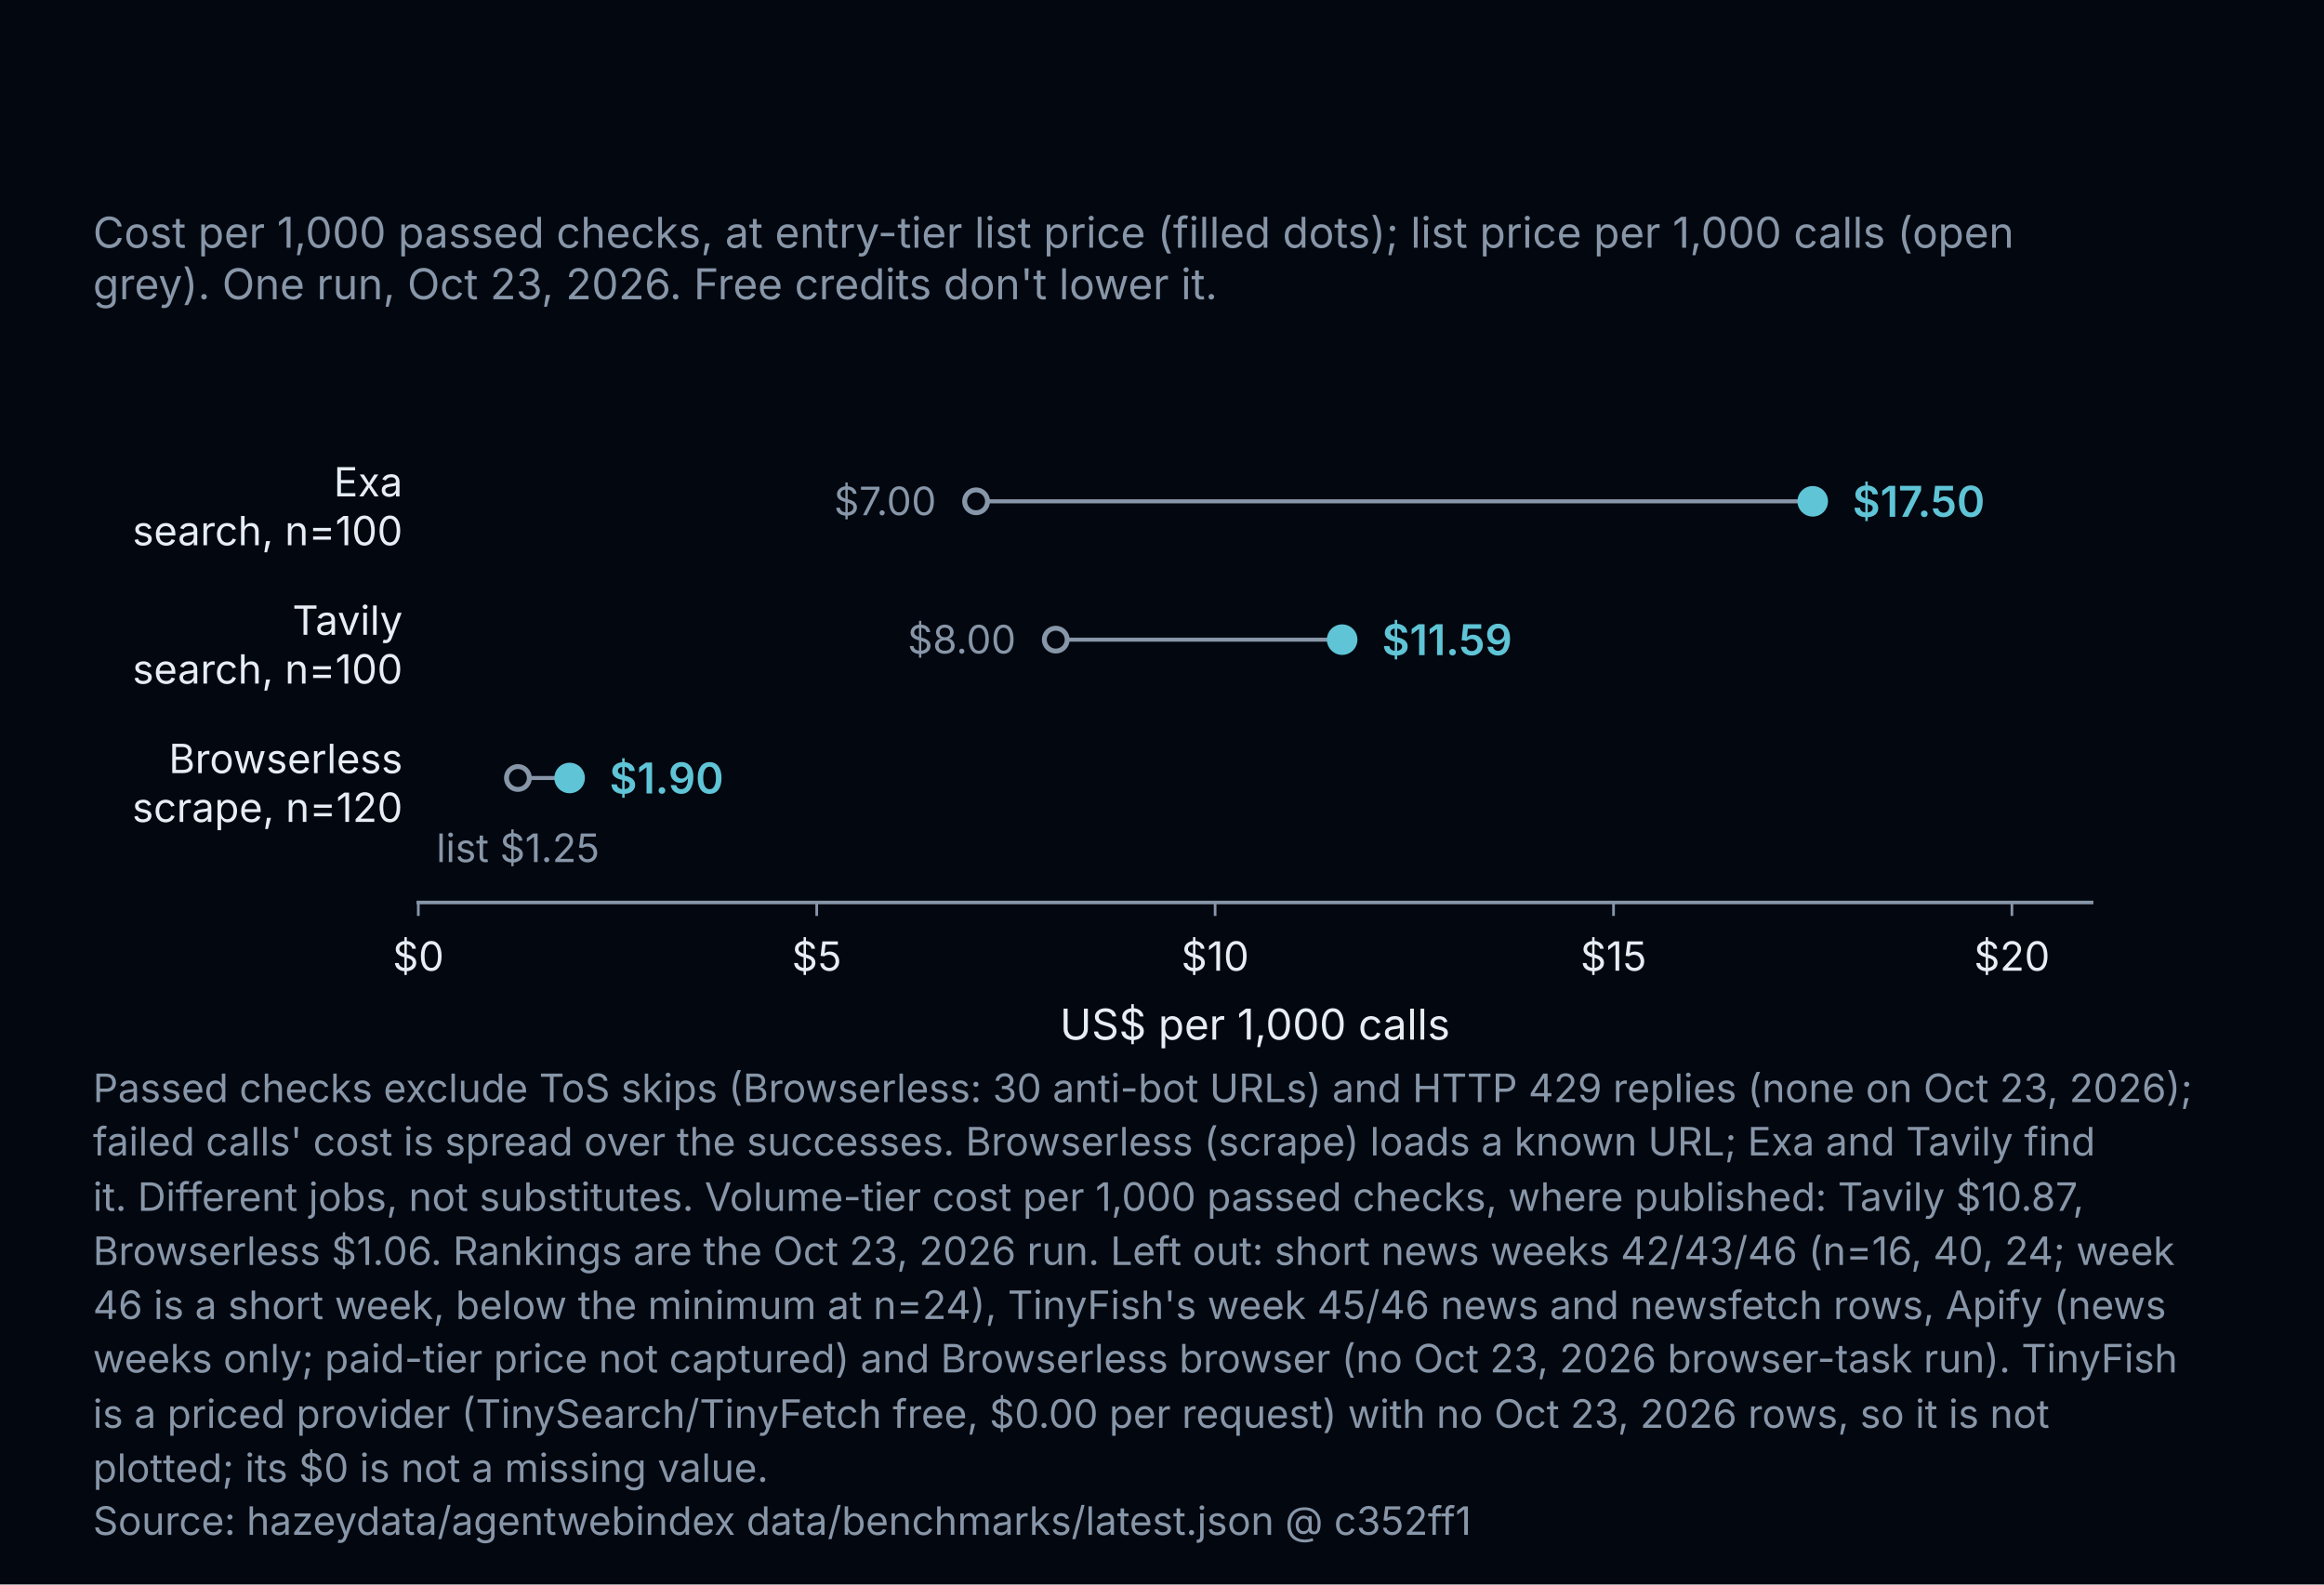
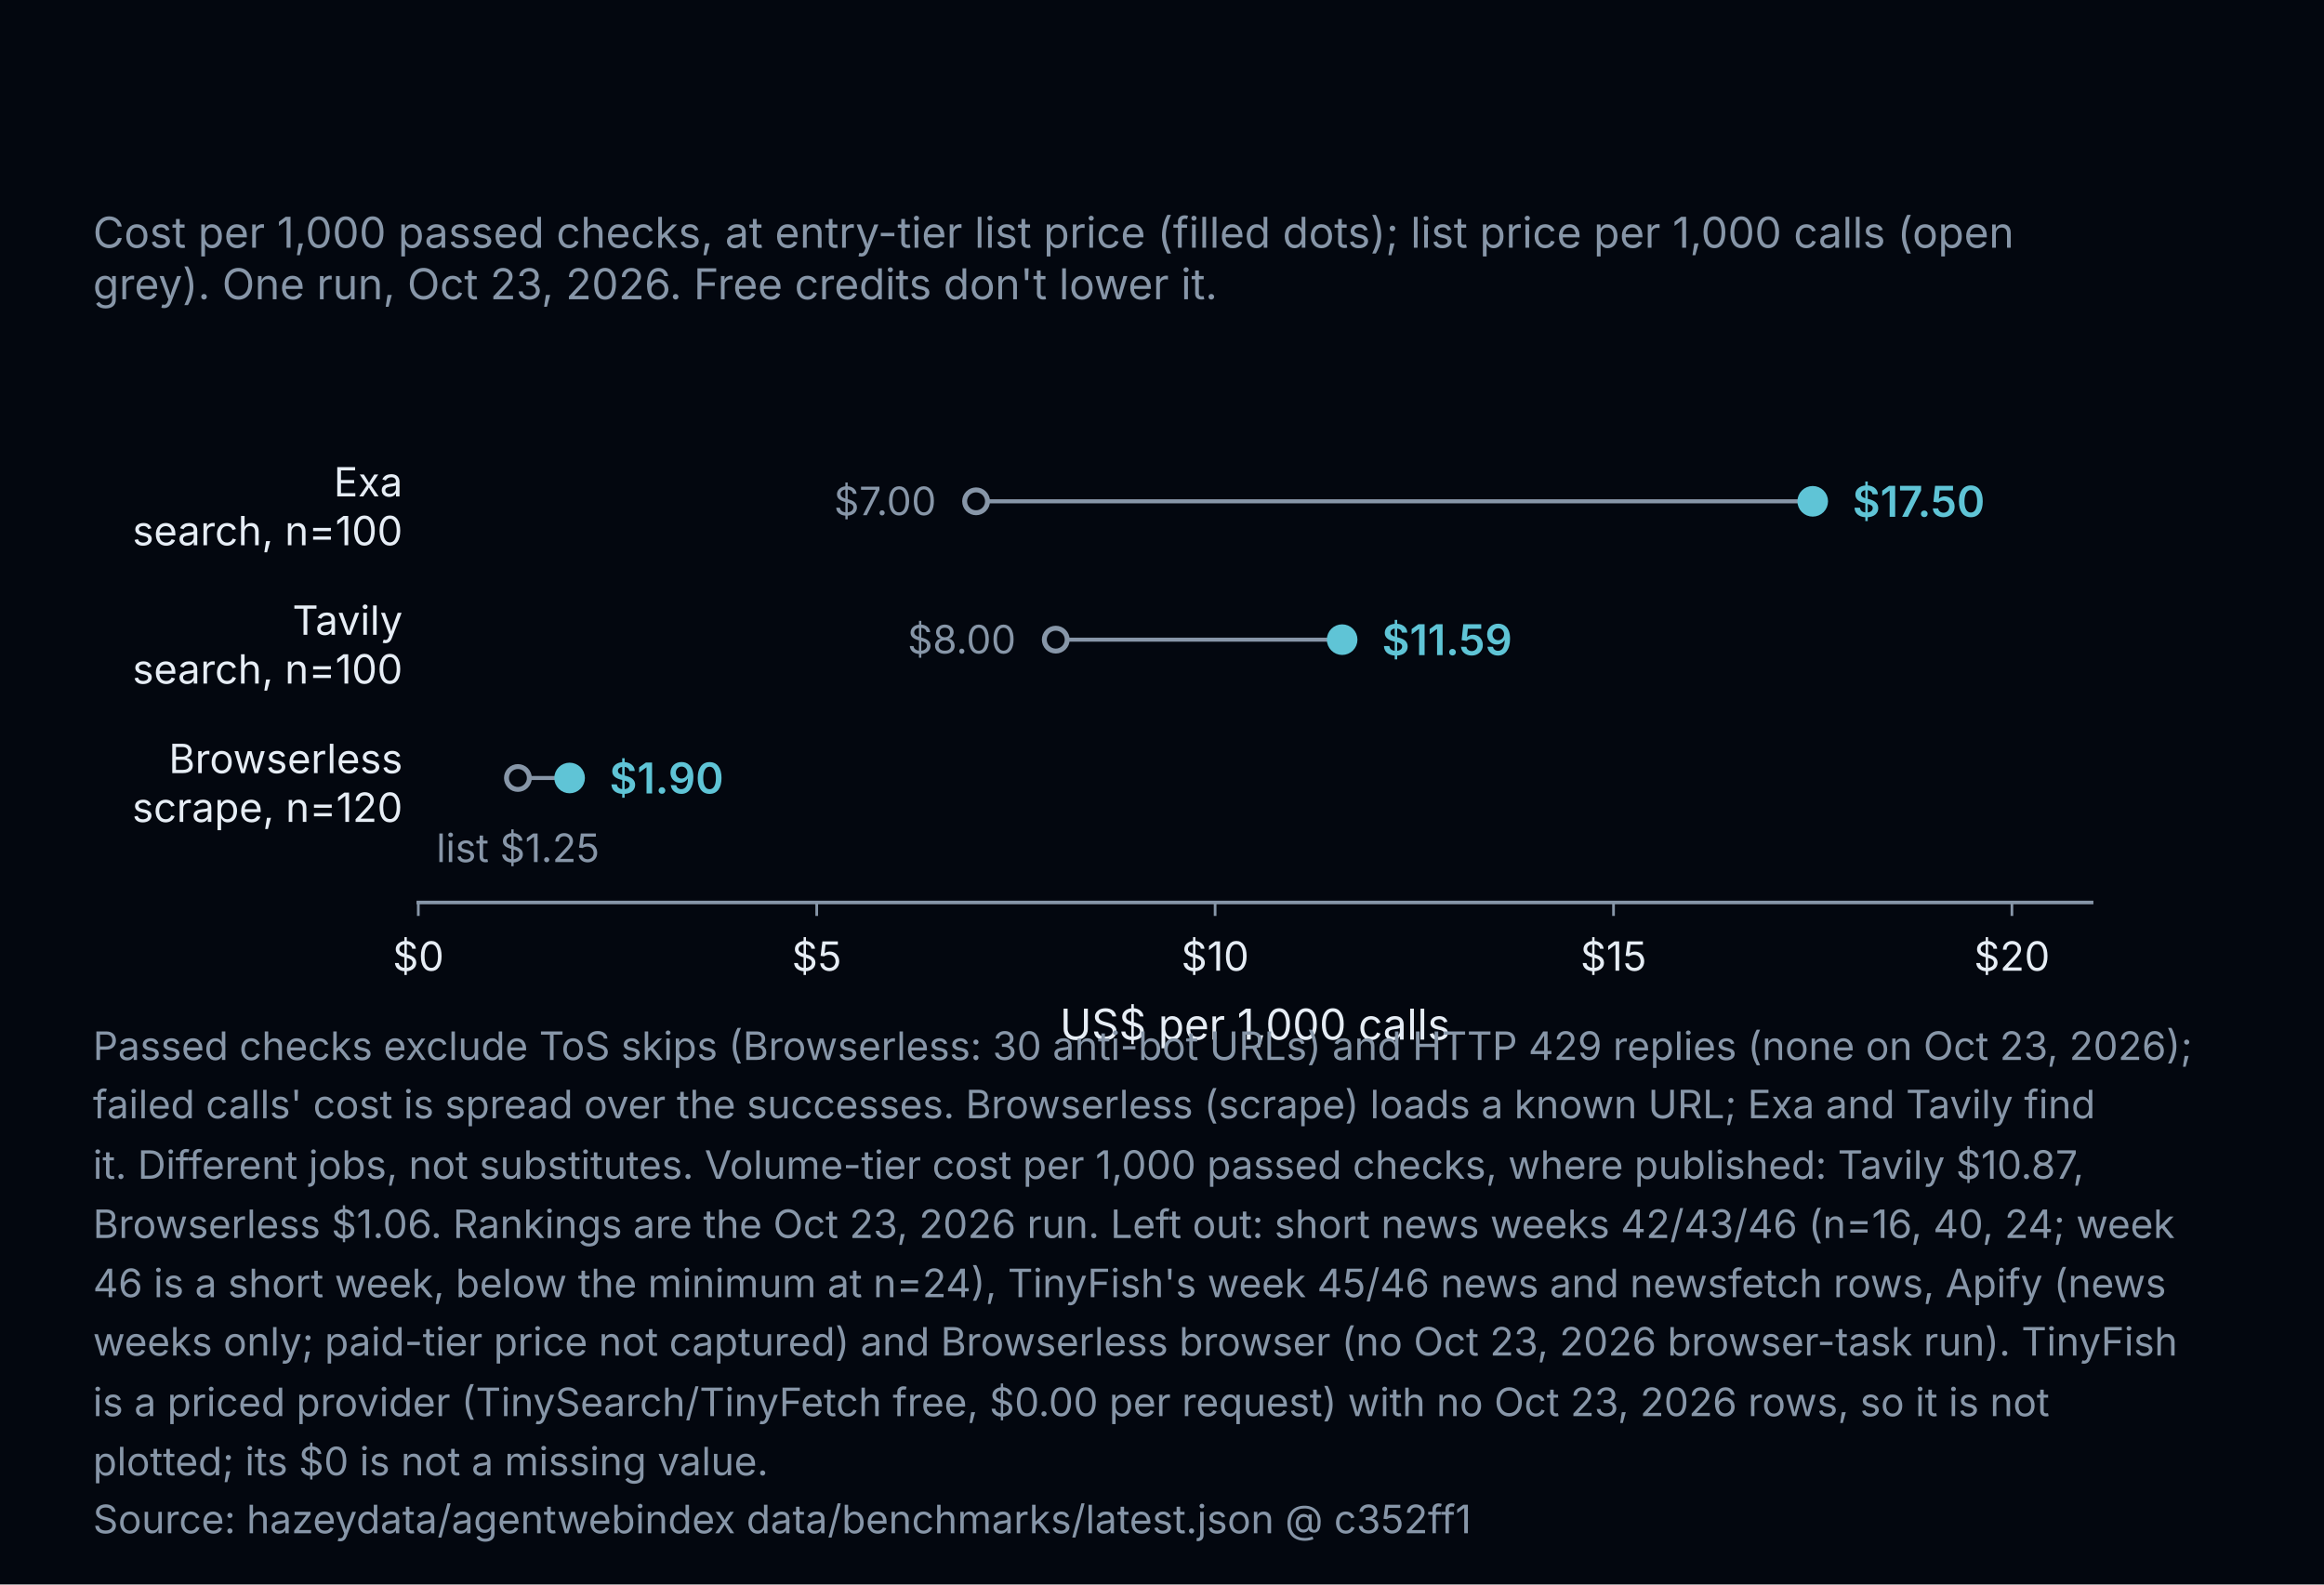
<svg xmlns="http://www.w3.org/2000/svg" xmlns:xlink="http://www.w3.org/1999/xlink" role="img" aria-label="Exa lists cheaper than Tavily ($7.00 vs $8.00 per 1,000 calls) but costs more per 1,000 passed checks ($17.50 vs $11.59)" width="518.4pt" height="353.43pt" viewBox="0 0 518.4 353.43" version="1.1">
  <defs>
    <style type="text/css">*{stroke-linejoin: round; stroke-linecap: butt}</style>
  </defs>
  <g id="figure_1">
    <g id="patch_1">
      <path d="M 0 353.43  L 518.4 353.43  L 518.4 0  L 0 0  z " style="fill: #03070f" />
    </g>
    <g id="axes_1">
      <g id="patch_2">
        <path d="M 93.312 201.308  L 466.56 201.308  L 466.56 93.308  L 93.312 93.308  z " style="fill: #03070f" />
      </g>
      <g id="matplotlib.axis_1">
        <g id="xtick_1">
          <g id="line2d_1">
            <defs>
-               <path id="ma2529c09a0" d="M 0 0  L 0 3  " style="stroke: #8796a8; stroke-width: 0.6" />
+               <path id="mce2b3909d8" d="M 0 0  L 0 3  " style="stroke: #8796a8; stroke-width: 0.6" />
            </defs>
            <g>
-               <use xlink:href="#ma2529c09a0" x="93.312" y="201.308" style="fill: #8796a8; stroke: #8796a8; stroke-width: 0.6" />
+               <use xlink:href="#mce2b3909d8" x="93.312" y="201.308" style="fill: #8796a8; stroke: #8796a8; stroke-width: 0.6" />
            </g>
          </g>
          <g id="text_1">
            <text style="font-size: 9px; font-family: 'Inter', sans-serif; text-anchor: middle; fill: #e6edf5" x="93.312" y="216.526" transform="rotate(-0 93.312 216.5263)">$0</text>
          </g>
        </g>
        <g id="xtick_2">
          <g id="line2d_2">
            <g>
-               <use xlink:href="#ma2529c09a0" x="182.181" y="201.308" style="fill: #8796a8; stroke: #8796a8; stroke-width: 0.6" />
+               <use xlink:href="#mce2b3909d8" x="182.181" y="201.308" style="fill: #8796a8; stroke: #8796a8; stroke-width: 0.6" />
            </g>
          </g>
          <g id="text_2">
            <text style="font-size: 9px; font-family: 'Inter', sans-serif; text-anchor: middle; fill: #e6edf5" x="182.181" y="216.526" transform="rotate(-0 182.1806 216.5263)">$5</text>
          </g>
        </g>
        <g id="xtick_3">
          <g id="line2d_3">
            <g>
-               <use xlink:href="#ma2529c09a0" x="271.049" y="201.308" style="fill: #8796a8; stroke: #8796a8; stroke-width: 0.6" />
+               <use xlink:href="#mce2b3909d8" x="271.049" y="201.308" style="fill: #8796a8; stroke: #8796a8; stroke-width: 0.6" />
            </g>
          </g>
          <g id="text_3">
            <text style="font-size: 9px; font-family: 'Inter', sans-serif; text-anchor: middle; fill: #e6edf5" x="271.049" y="216.526" transform="rotate(-0 271.0491 216.5263)">$10</text>
          </g>
        </g>
        <g id="xtick_4">
          <g id="line2d_4">
            <g>
-               <use xlink:href="#ma2529c09a0" x="359.918" y="201.308" style="fill: #8796a8; stroke: #8796a8; stroke-width: 0.6" />
+               <use xlink:href="#mce2b3909d8" x="359.918" y="201.308" style="fill: #8796a8; stroke: #8796a8; stroke-width: 0.6" />
            </g>
          </g>
          <g id="text_4">
            <text style="font-size: 9px; font-family: 'Inter', sans-serif; text-anchor: middle; fill: #e6edf5" x="359.918" y="216.526" transform="rotate(-0 359.9177 216.5263)">$15</text>
          </g>
        </g>
        <g id="xtick_5">
          <g id="line2d_5">
            <g>
-               <use xlink:href="#ma2529c09a0" x="448.786" y="201.308" style="fill: #8796a8; stroke: #8796a8; stroke-width: 0.6" />
+               <use xlink:href="#mce2b3909d8" x="448.786" y="201.308" style="fill: #8796a8; stroke: #8796a8; stroke-width: 0.6" />
            </g>
          </g>
          <g id="text_5">
            <text style="font-size: 9px; font-family: 'Inter', sans-serif; text-anchor: middle; fill: #e6edf5" x="448.786" y="216.526" transform="rotate(-0 448.7863 216.5263)">$20</text>
          </g>
        </g>
        <g id="text_6">
          <text style="font-size: 9.5px; font-family: 'Inter', sans-serif; text-anchor: middle; fill: #e6edf5" x="279.936" y="231.9" transform="rotate(-0 279.936 231.9003)">US$ per 1,000 calls</text>
        </g>
      </g>
      <g id="matplotlib.axis_2">
        <g id="ytick_1">
          <g id="line2d_6" />
          <g id="text_7">
            <text style="font-size: 9px; font-family: 'Inter', sans-serif; fill: #e6edf5" transform="translate(37.63169 172.4506)">Browserless</text>
            <text style="font-size: 9px; font-family: 'Inter', sans-serif; fill: #e6edf5" transform="translate(29.49794 183.3403)">scrape, n=120</text>
          </g>
        </g>
        <g id="ytick_2">
          <g id="line2d_7" />
          <g id="text_8">
            <text style="font-size: 9px; font-family: 'Inter', sans-serif; fill: #e6edf5" transform="translate(65.22091 141.5935)">Tavily</text>
            <text style="font-size: 9px; font-family: 'Inter', sans-serif; fill: #e6edf5" transform="translate(29.55841 152.4831)">search, n=100</text>
          </g>
        </g>
        <g id="ytick_3">
          <g id="line2d_8" />
          <g id="text_9">
            <text style="font-size: 9px; font-family: 'Inter', sans-serif; fill: #e6edf5" transform="translate(74.43466 110.7363)">Exa</text>
            <text style="font-size: 9px; font-family: 'Inter', sans-serif; fill: #e6edf5" transform="translate(29.55841 121.626)">search, n=100</text>
          </g>
        </g>
      </g>
      <g id="line2d_9">
-         <path d="M 217.728 111.822  L 404.352 111.822  " clip-path="url(#pb886e2921c)" style="fill: none; stroke: #8796a8; stroke-width: 0.9; stroke-linecap: round" />
+         <path d="M 217.728 111.822  L 404.352 111.822  " clip-path="url(#p117f863a8e)" style="fill: none; stroke: #8796a8; stroke-width: 0.9; stroke-linecap: round" />
      </g>
      <g id="line2d_10">
-         <path d="M 235.502 142.679  L 299.384 142.679  " clip-path="url(#pb886e2921c)" style="fill: none; stroke: #8796a8; stroke-width: 0.9; stroke-linecap: round" />
+         <path d="M 235.502 142.679  L 299.384 142.679  " clip-path="url(#p117f863a8e)" style="fill: none; stroke: #8796a8; stroke-width: 0.9; stroke-linecap: round" />
      </g>
      <g id="line2d_11">
-         <path d="M 115.529 173.536  L 127.06 173.536  " clip-path="url(#pb886e2921c)" style="fill: none; stroke: #8796a8; stroke-width: 0.9; stroke-linecap: round" />
+         <path d="M 115.529 173.536  L 127.06 173.536  " clip-path="url(#p117f863a8e)" style="fill: none; stroke: #8796a8; stroke-width: 0.9; stroke-linecap: round" />
      </g>
      <g id="patch_3">
        <path d="M 93.312 201.308  L 466.56 201.308  " style="fill: none; stroke: #8796a8; stroke-width: 0.8; stroke-linejoin: miter; stroke-linecap: square" />
      </g>
      <g id="PathCollection_1">
        <defs>
-           <path id="m54a9167771" d="M 0 2.55  C 0.676 2.55 1.325 2.281 1.803 1.803  C 2.281 1.325 2.55 0.676 2.55 0  C 2.55 -0.676 2.281 -1.325 1.803 -1.803  C 1.325 -2.281 0.676 -2.55 0 -2.55  C -0.676 -2.55 -1.325 -2.281 -1.803 -1.803  C -2.281 -1.325 -2.55 -0.676 -2.55 0  C -2.55 0.676 -2.281 1.325 -1.803 1.803  C -1.325 2.281 -0.676 2.55 0 2.55  z " style="stroke: #8796a8; stroke-width: 1.1" />
+           <path id="mfad26ee4d6" d="M 0 2.55  C 0.676 2.55 1.325 2.281 1.803 1.803  C 2.281 1.325 2.55 0.676 2.55 0  C 2.55 -0.676 2.281 -1.325 1.803 -1.803  C 1.325 -2.281 0.676 -2.55 0 -2.55  C -0.676 -2.55 -1.325 -2.281 -1.803 -1.803  C -2.281 -1.325 -2.55 -0.676 -2.55 0  C -2.55 0.676 -2.281 1.325 -1.803 1.803  C -1.325 2.281 -0.676 2.55 0 2.55  z " style="stroke: #8796a8; stroke-width: 1.1" />
        </defs>
-         <g clip-path="url(#pb886e2921c)">
-           <use xlink:href="#m54a9167771" x="217.728" y="111.822" style="fill: #03070f; stroke: #8796a8; stroke-width: 1.1" />
+         <g clip-path="url(#p117f863a8e)">
+           <use xlink:href="#mfad26ee4d6" x="217.728" y="111.822" style="fill: #03070f; stroke: #8796a8; stroke-width: 1.1" />
        </g>
      </g>
      <g id="text_10">
        <text style="font-weight: 600; font-size: 9.5px; font-family: 'Inter', sans-serif; text-anchor: start; fill: #5fc4d6" x="413.239" y="115.278" transform="rotate(-0 413.2389 115.2776)">$17.50</text>
      </g>
      <g id="text_11">
        <text style="font-size: 8.75px; font-family: 'Inter', sans-serif; text-anchor: end; fill: #8796a8" x="208.841" y="114.914" transform="rotate(-0 208.8411 114.9138)">$7.00</text>
      </g>
      <g id="PathCollection_2">
-         <g clip-path="url(#pb886e2921c)">
-           <use xlink:href="#m54a9167771" x="235.502" y="142.679" style="fill: #03070f; stroke: #8796a8; stroke-width: 1.1" />
+         <g clip-path="url(#p117f863a8e)">
+           <use xlink:href="#mfad26ee4d6" x="235.502" y="142.679" style="fill: #03070f; stroke: #8796a8; stroke-width: 1.1" />
        </g>
      </g>
      <g id="text_12">
        <text style="font-weight: 600; font-size: 9.5px; font-family: 'Inter', sans-serif; text-anchor: start; fill: #5fc4d6" x="308.271" y="146.135" transform="rotate(-0 308.2709 146.1347)">$11.59</text>
      </g>
      <g id="text_13">
        <text style="font-size: 8.75px; font-family: 'Inter', sans-serif; text-anchor: end; fill: #8796a8" x="226.615" y="145.771" transform="rotate(-0 226.6149 145.771)">$8.00</text>
      </g>
      <g id="PathCollection_3">
-         <g clip-path="url(#pb886e2921c)">
-           <use xlink:href="#m54a9167771" x="115.529" y="173.536" style="fill: #03070f; stroke: #8796a8; stroke-width: 1.1" />
+         <g clip-path="url(#p117f863a8e)">
+           <use xlink:href="#mfad26ee4d6" x="115.529" y="173.536" style="fill: #03070f; stroke: #8796a8; stroke-width: 1.1" />
        </g>
      </g>
      <g id="text_14">
        <text style="font-weight: 600; font-size: 9.5px; font-family: 'Inter', sans-serif; text-anchor: start; fill: #5fc4d6" x="135.946" y="176.992" transform="rotate(-0 135.9464 176.9919)">$1.90</text>
      </g>
      <g id="text_15">
        <text style="font-size: 8.75px; font-family: 'Inter', sans-serif; text-anchor: middle; fill: #8796a8" x="115.529" y="192.286" transform="rotate(-0 115.5291 192.2861)">list $1.25</text>
      </g>
      <g id="PathCollection_4">
        <defs>
-           <path id="m581b7feb2d" d="M 0 2.915  C 0.773 2.915 1.515 2.608 2.062 2.062  C 2.608 1.515 2.915 0.773 2.915 0  C 2.915 -0.773 2.608 -1.515 2.062 -2.062  C 1.515 -2.608 0.773 -2.915 0 -2.915  C -0.773 -2.915 -1.515 -2.608 -2.062 -2.062  C -2.608 -1.515 -2.915 -0.773 -2.915 0  C -2.915 0.773 -2.608 1.515 -2.062 2.062  C -1.515 2.608 -0.773 2.915 0 2.915  z " style="stroke: #5fc4d6" />
+           <path id="m1198f19780" d="M 0 2.915  C 0.773 2.915 1.515 2.608 2.062 2.062  C 2.608 1.515 2.915 0.773 2.915 0  C 2.915 -0.773 2.608 -1.515 2.062 -2.062  C 1.515 -2.608 0.773 -2.915 0 -2.915  C -0.773 -2.915 -1.515 -2.608 -2.062 -2.062  C -2.608 -1.515 -2.915 -0.773 -2.915 0  C -2.915 0.773 -2.608 1.515 -2.062 2.062  C -1.515 2.608 -0.773 2.915 0 2.915  z " style="stroke: #5fc4d6" />
        </defs>
-         <g clip-path="url(#pb886e2921c)">
-           <use xlink:href="#m581b7feb2d" x="404.352" y="111.822" style="fill: #5fc4d6; stroke: #5fc4d6" />
+         <g clip-path="url(#p117f863a8e)">
+           <use xlink:href="#m1198f19780" x="404.352" y="111.822" style="fill: #5fc4d6; stroke: #5fc4d6" />
        </g>
      </g>
      <g id="PathCollection_5">
-         <g clip-path="url(#pb886e2921c)">
-           <use xlink:href="#m581b7feb2d" x="299.384" y="142.679" style="fill: #5fc4d6; stroke: #5fc4d6" />
+         <g clip-path="url(#p117f863a8e)">
+           <use xlink:href="#m1198f19780" x="299.384" y="142.679" style="fill: #5fc4d6; stroke: #5fc4d6" />
        </g>
      </g>
      <g id="PathCollection_6">
-         <g clip-path="url(#pb886e2921c)">
-           <use xlink:href="#m581b7feb2d" x="127.06" y="173.536" style="fill: #5fc4d6; stroke: #5fc4d6" />
+         <g clip-path="url(#p117f863a8e)">
+           <use xlink:href="#m1198f19780" x="127.06" y="173.536" style="fill: #5fc4d6; stroke: #5fc4d6" />
        </g>
      </g>
    </g>
    <g id="text_17">
      <text style="font-size: 9.5px; font-family: 'Inter', sans-serif; fill: #8796a8" transform="translate(20.736 55.26062)">Cost per 1,000 passed checks, at entry-tier list price (filled dots); list price per 1,000 calls (open</text>
      <text style="font-size: 9.5px; font-family: 'Inter', sans-serif; fill: #8796a8" transform="translate(20.736 66.75525)">grey). One run, Oct 23, 2026. Free credits don't lower it.</text>
    </g>
    <g id="text_18">
-       <text style="font-size: 8.75px; font-family: 'Inter', sans-serif; fill: #8796a8" transform="translate(20.736 245.8389)">Passed checks exclude ToS skips (Browserless: 30 anti-bot URLs) and HTTP 429 replies (none on Oct 23, 2026);</text>
-       <text style="font-size: 8.75px; font-family: 'Inter', sans-serif; fill: #8796a8" transform="translate(20.736 257.7392)">failed calls' cost is spread over the successes. Browserless (scrape) loads a known URL; Exa and Tavily find</text>
-       <text style="font-size: 8.75px; font-family: 'Inter', sans-serif; fill: #8796a8" transform="translate(20.736 270.0869)">it. Different jobs, not substitutes. Volume-tier cost per 1,000 passed checks, where published: Tavily $10.87,</text>
-       <text style="font-size: 8.75px; font-family: 'Inter', sans-serif; fill: #8796a8" transform="translate(20.736 282.1553)">Browserless $1.06. Rankings are the Oct 23, 2026 run. Left out: short news weeks 42/43/46 (n=16, 40, 24; week</text>
-       <text style="font-size: 8.75px; font-family: 'Inter', sans-serif; fill: #8796a8" transform="translate(20.736 294.2218)">46 is a short week, below the minimum at n=24), TinyFish's week 45/46 news and newsfetch rows, Apify (news</text>
-       <text style="font-size: 8.75px; font-family: 'Inter', sans-serif; fill: #8796a8" transform="translate(20.736 306.1376)">weeks only; paid-tier price not captured) and Browserless browser (no Oct 23, 2026 browser-task run). TinyFish</text>
-       <text style="font-size: 8.75px; font-family: 'Inter', sans-serif; fill: #8796a8" transform="translate(20.736 318.4854)">is a priced provider (TinySearch/TinyFetch free, $0.00 per request) with no Oct 23, 2026 rows, so it is not</text>
-       <text style="font-size: 8.75px; font-family: 'Inter', sans-serif; fill: #8796a8" transform="translate(20.736 330.5537)">plotted; its $0 is not a missing value.</text>
-       <text style="font-size: 8.75px; font-family: 'Inter', sans-serif; fill: #8796a8" transform="translate(20.736 342.3639)">Source: hazeydata/agentwebindex data/benchmarks/latest.json @ c352ff1</text>
+       <text style="font-size: 8.75px; font-family: 'Inter', sans-serif; fill: #8796a8" transform="translate(20.736 236.4273)">Passed checks exclude ToS skips (Browserless: 30 anti-bot URLs) and HTTP 429 replies (none on Oct 23, 2026);</text>
+       <text style="font-size: 8.75px; font-family: 'Inter', sans-serif; fill: #8796a8" transform="translate(20.736 249.4432)">failed calls' cost is spread over the successes. Browserless (scrape) loads a known URL; Exa and Tavily find</text>
+       <text style="font-size: 8.75px; font-family: 'Inter', sans-serif; fill: #8796a8" transform="translate(20.736 262.9485)">it. Different jobs, not substitutes. Volume-tier cost per 1,000 passed checks, where published: Tavily $10.87,</text>
+       <text style="font-size: 8.75px; font-family: 'Inter', sans-serif; fill: #8796a8" transform="translate(20.736 276.1483)">Browserless $1.06. Rankings are the Oct 23, 2026 run. Left out: short news weeks 42/43/46 (n=16, 40, 24; week</text>
+       <text style="font-size: 8.75px; font-family: 'Inter', sans-serif; fill: #8796a8" transform="translate(20.736 289.346)">46 is a short week, below the minimum at n=24), TinyFish's week 45/46 news and newsfetch rows, Apify (news</text>
+       <text style="font-size: 8.75px; font-family: 'Inter', sans-serif; fill: #8796a8" transform="translate(20.736 302.379)">weeks only; paid-tier price not captured) and Browserless browser (no Oct 23, 2026 browser-task run). TinyFish</text>
+       <text style="font-size: 8.75px; font-family: 'Inter', sans-serif; fill: #8796a8" transform="translate(20.736 315.8843)">is a priced provider (TinySearch/TinyFetch free, $0.00 per request) with no Oct 23, 2026 rows, so it is not</text>
+       <text style="font-size: 8.75px; font-family: 'Inter', sans-serif; fill: #8796a8" transform="translate(20.736 329.0841)">plotted; its $0 is not a missing value.</text>
+       <text style="font-size: 8.75px; font-family: 'Inter', sans-serif; fill: #8796a8" transform="translate(20.736 342.0015)">Source: hazeydata/agentwebindex data/benchmarks/latest.json @ c352ff1</text>
    </g>
  </g>
  <defs>
-     <clipPath id="pb886e2921c">
+     <clipPath id="p117f863a8e">
      <rect x="93.312" y="93.308" width="373.248" height="108" />
    </clipPath>
  </defs>
</svg>
